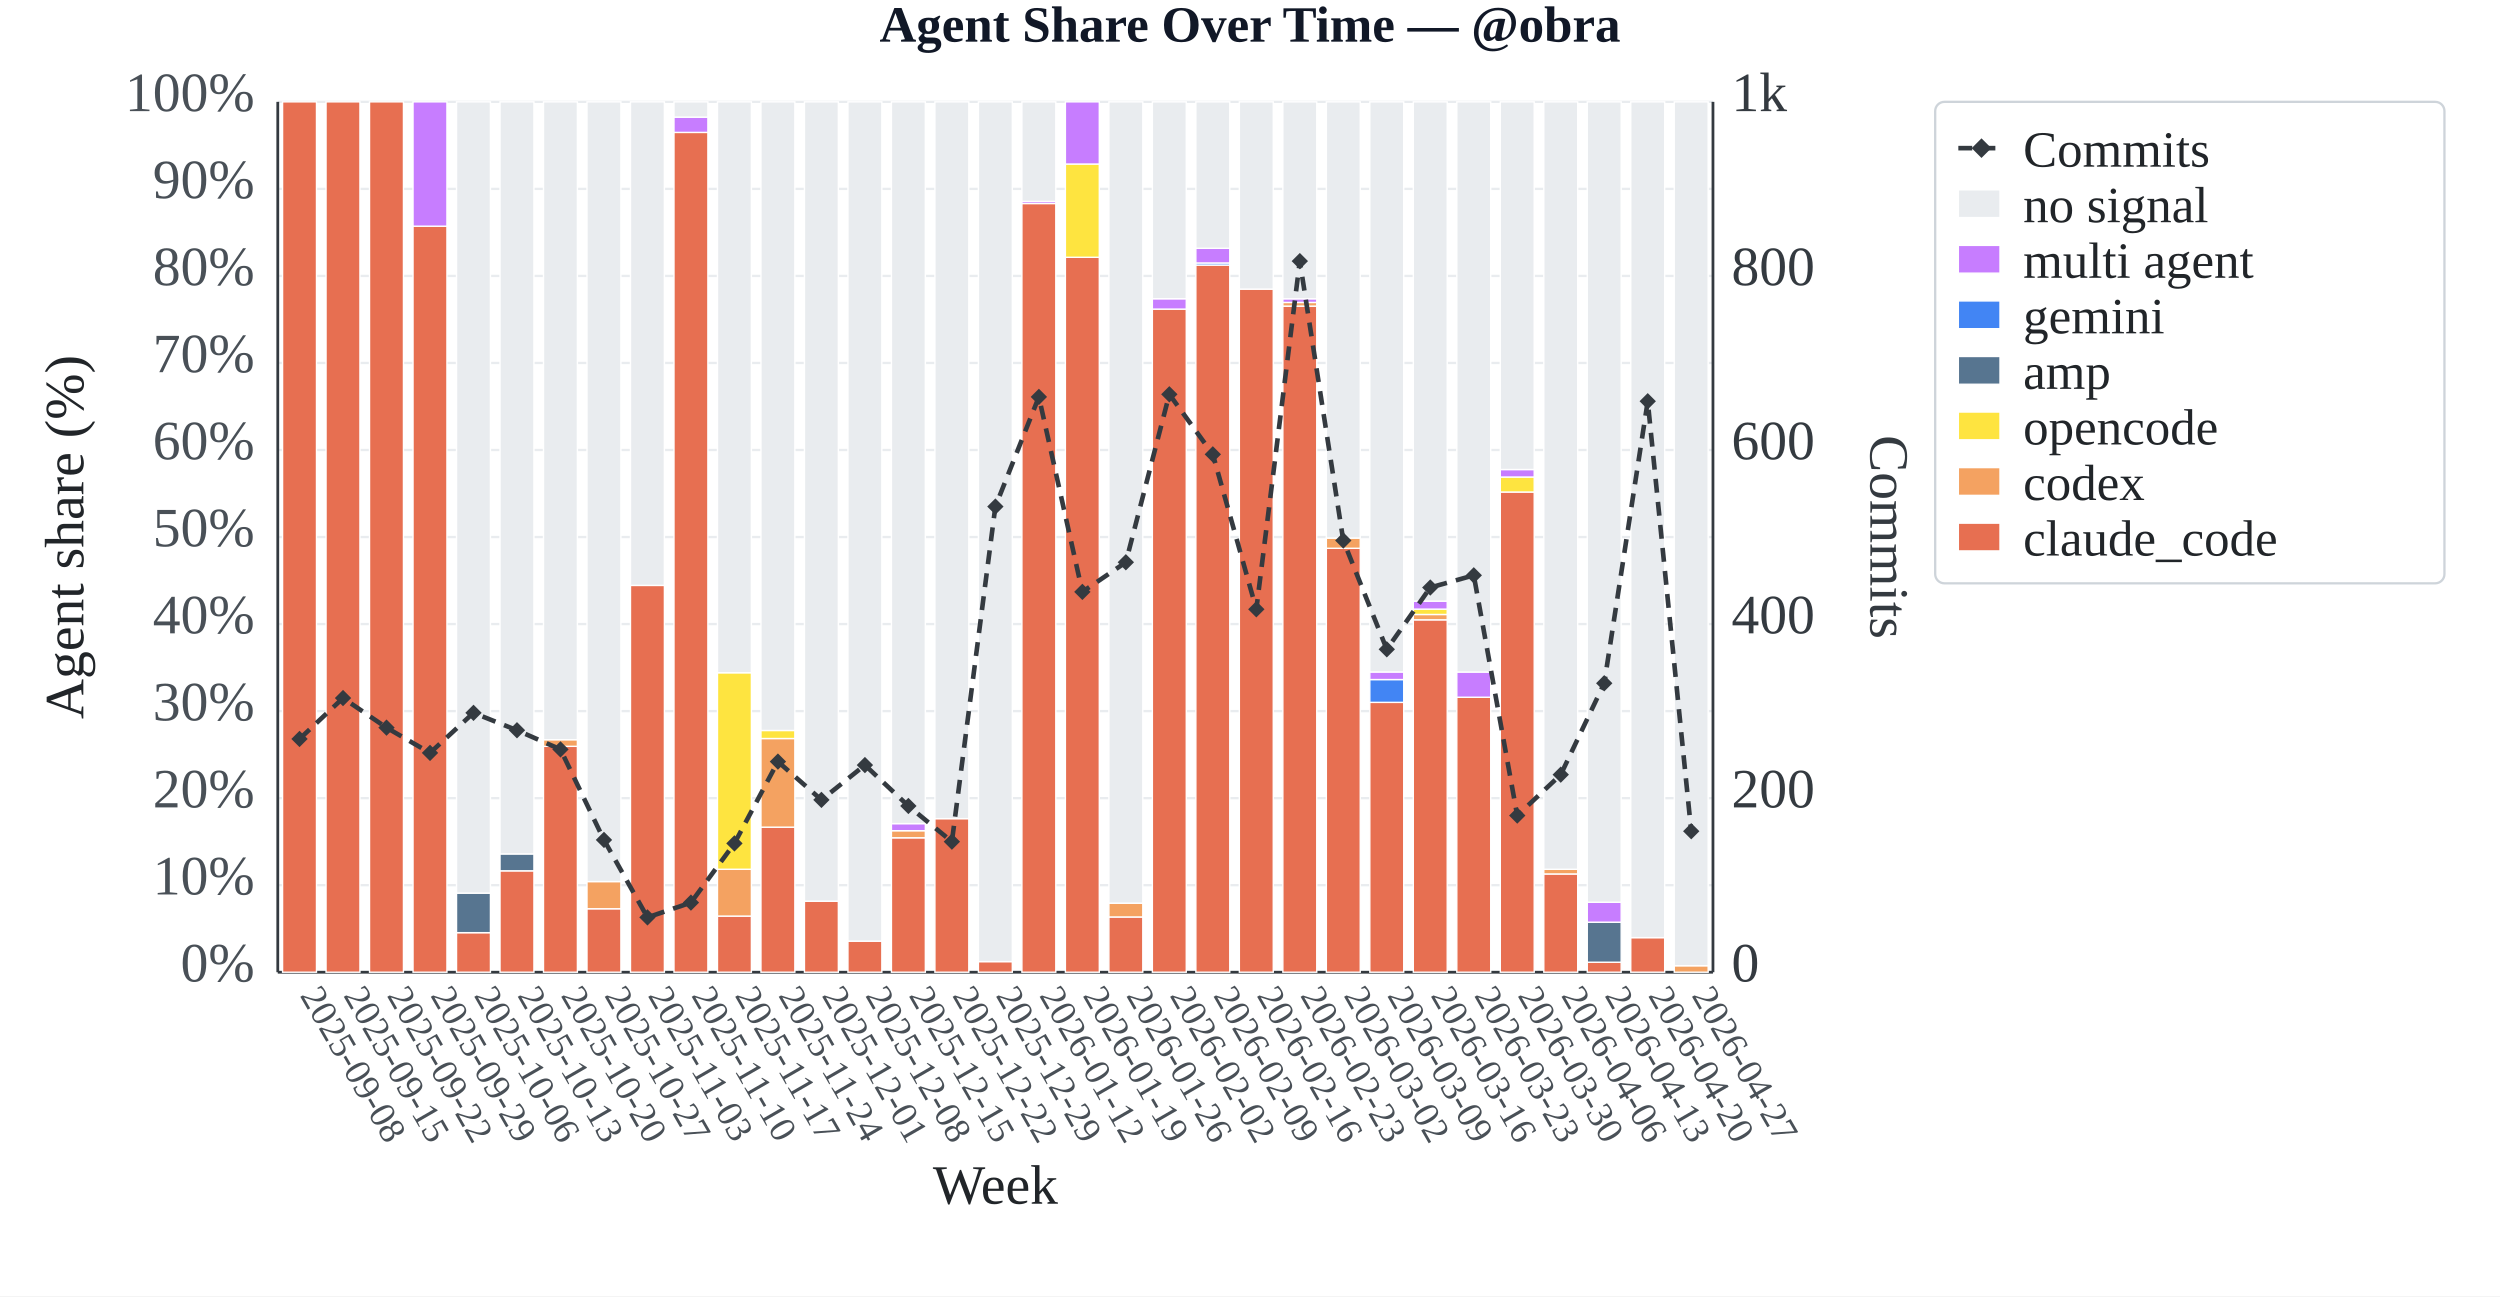
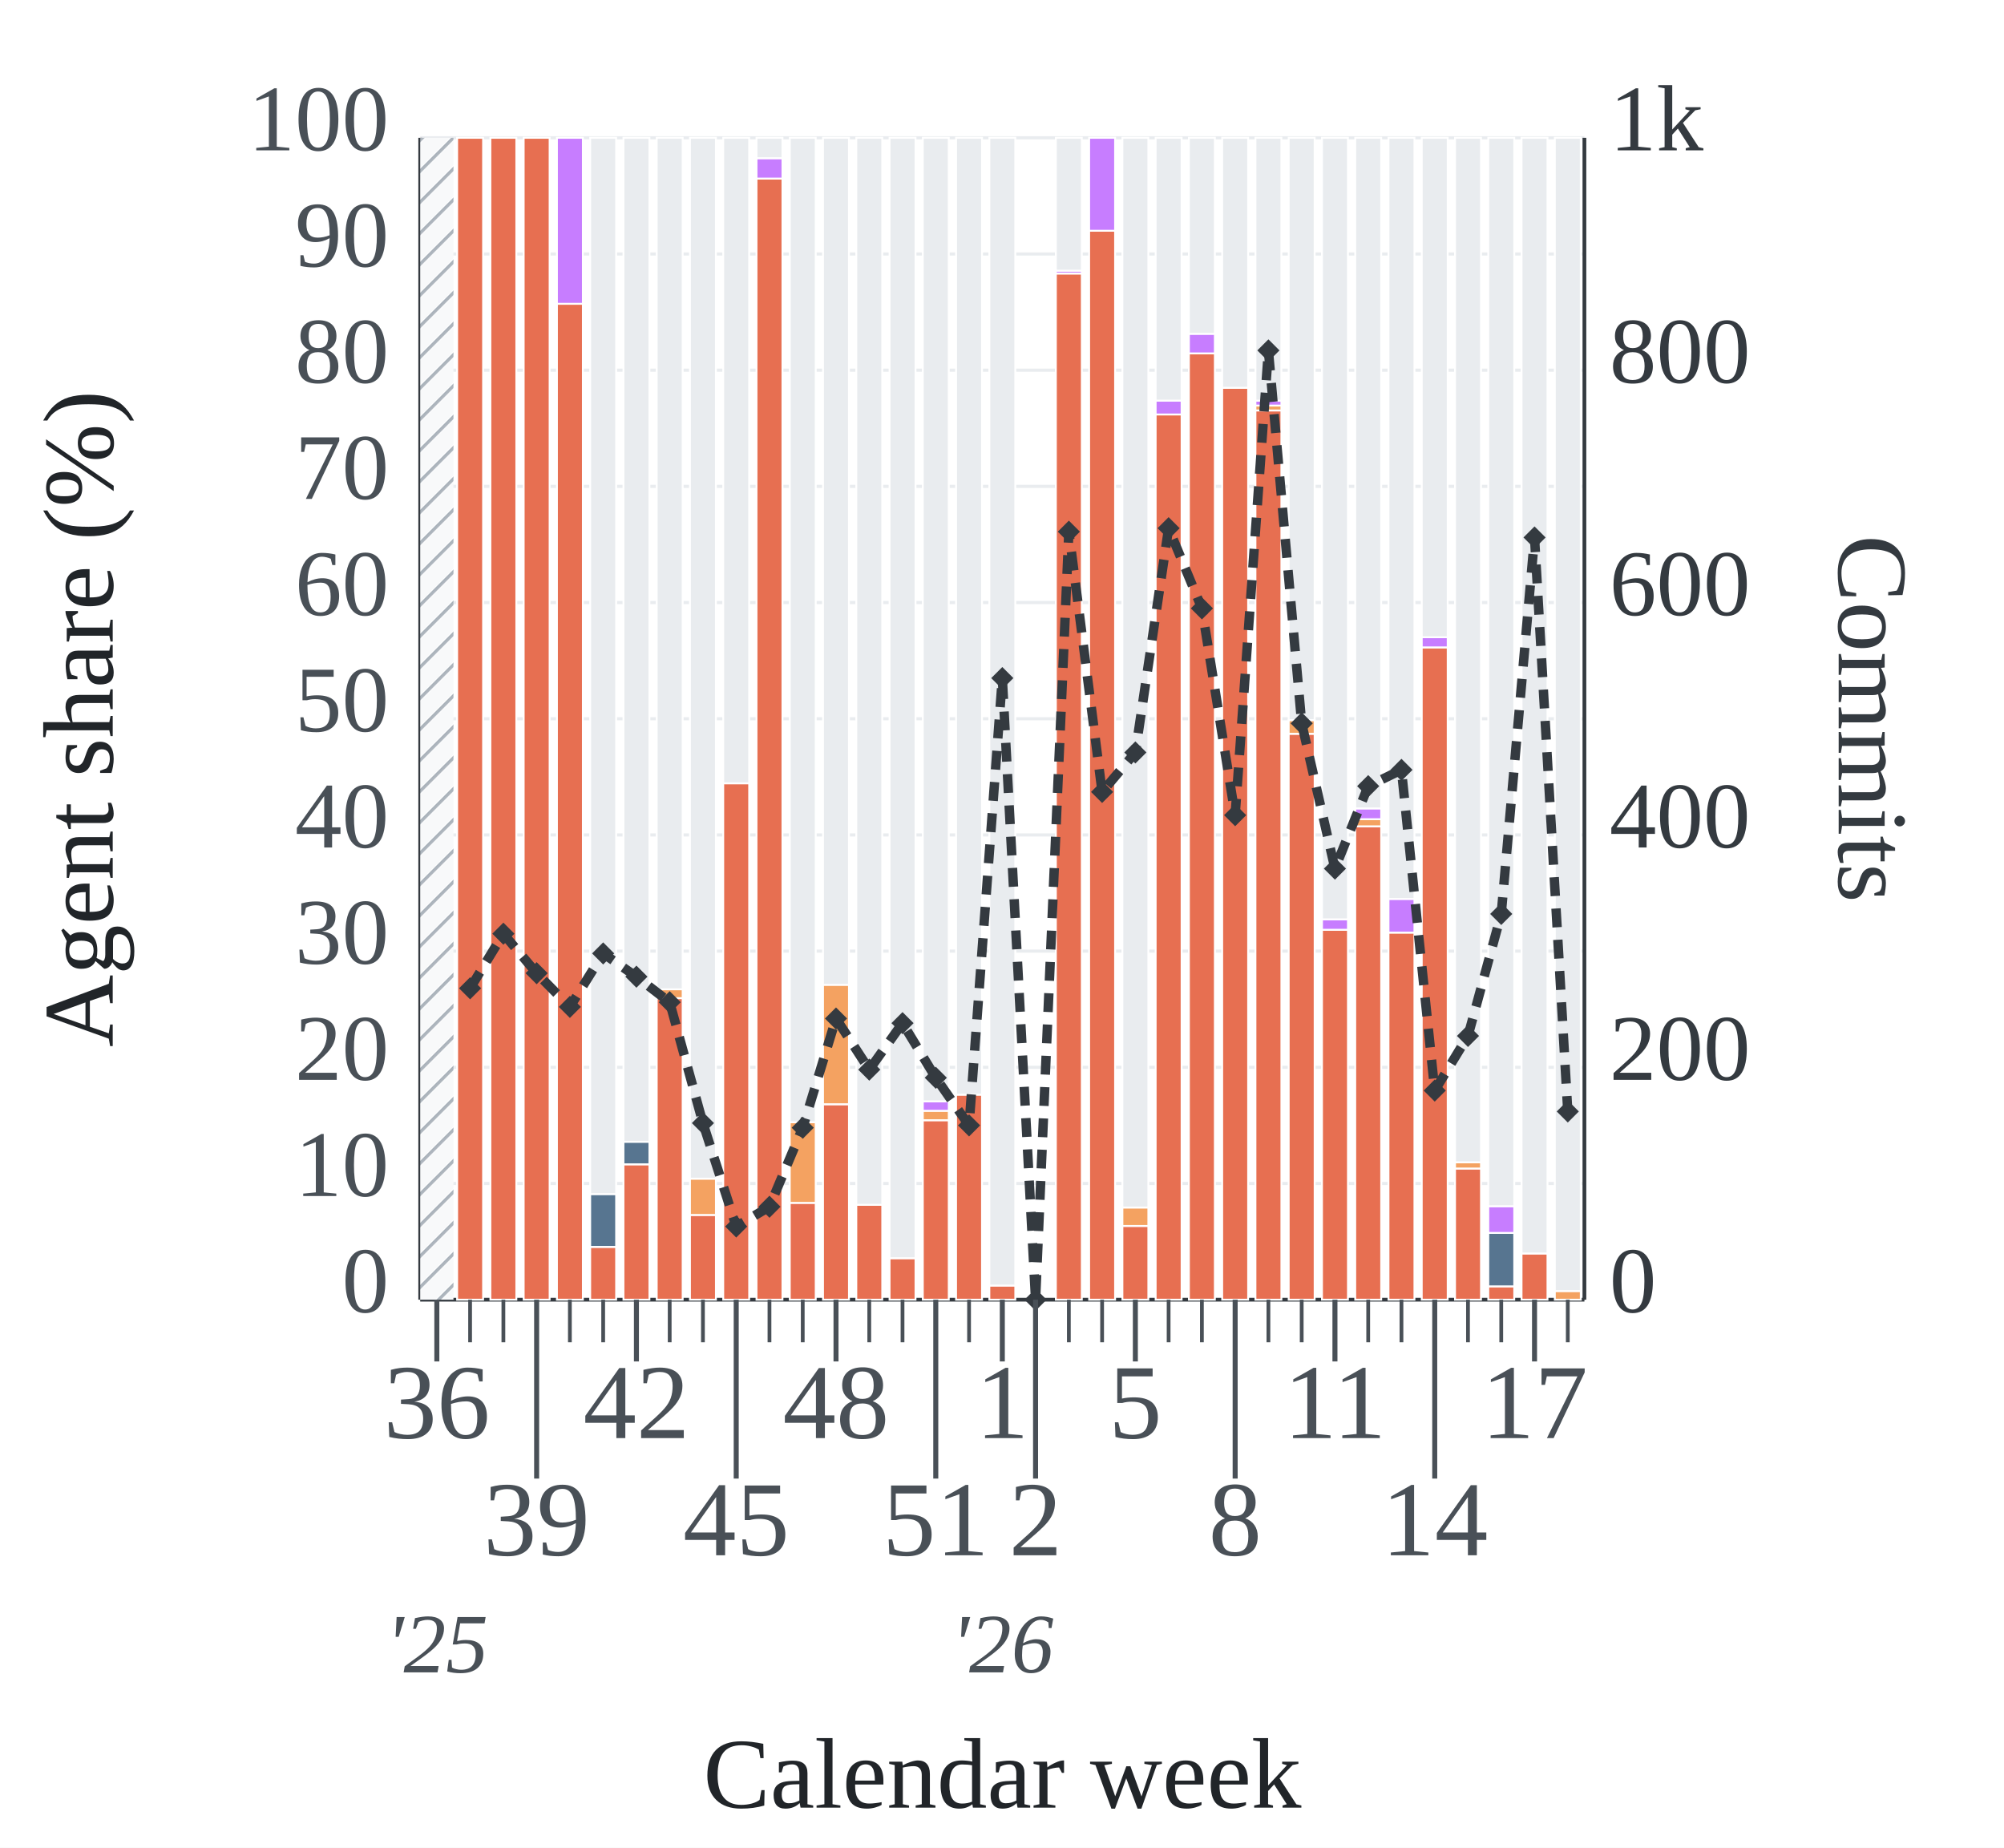
- <svg xmlns="http://www.w3.org/2000/svg" width="1080" height="560" viewBox="0 0 1080 560">
+ <svg xmlns="http://www.w3.org/2000/svg" width="640" height="590" viewBox="0 0 640 590">
  <rect width="100%" height="100%" fill="white" />
-   <line x1="120.00" y1="420.00" x2="740.00" y2="420.00" stroke="#e9ecef" stroke-width="1" />
-   <text x="110.00" y="424.00" text-anchor="end" font-size="24" fill="#495057">0%</text>
-   <line x1="120.00" y1="382.40" x2="740.00" y2="382.40" stroke="#e9ecef" stroke-width="1" />
-   <text x="110.00" y="386.40" text-anchor="end" font-size="24" fill="#495057">10%</text>
-   <line x1="120.00" y1="344.80" x2="740.00" y2="344.80" stroke="#e9ecef" stroke-width="1" />
-   <text x="110.00" y="348.80" text-anchor="end" font-size="24" fill="#495057">20%</text>
-   <line x1="120.00" y1="307.20" x2="740.00" y2="307.20" stroke="#e9ecef" stroke-width="1" />
-   <text x="110.00" y="311.20" text-anchor="end" font-size="24" fill="#495057">30%</text>
-   <line x1="120.00" y1="269.60" x2="740.00" y2="269.60" stroke="#e9ecef" stroke-width="1" />
-   <text x="110.00" y="273.60" text-anchor="end" font-size="24" fill="#495057">40%</text>
-   <line x1="120.00" y1="232.00" x2="740.00" y2="232.00" stroke="#e9ecef" stroke-width="1" />
-   <text x="110.00" y="236.00" text-anchor="end" font-size="24" fill="#495057">50%</text>
-   <line x1="120.00" y1="194.40" x2="740.00" y2="194.40" stroke="#e9ecef" stroke-width="1" />
-   <text x="110.00" y="198.40" text-anchor="end" font-size="24" fill="#495057">60%</text>
-   <line x1="120.00" y1="156.80" x2="740.00" y2="156.80" stroke="#e9ecef" stroke-width="1" />
-   <text x="110.00" y="160.80" text-anchor="end" font-size="24" fill="#495057">70%</text>
-   <line x1="120.00" y1="119.20" x2="740.00" y2="119.20" stroke="#e9ecef" stroke-width="1" />
-   <text x="110.00" y="123.20" text-anchor="end" font-size="24" fill="#495057">80%</text>
-   <line x1="120.00" y1="81.60" x2="740.00" y2="81.60" stroke="#e9ecef" stroke-width="1" />
-   <text x="110.00" y="85.60" text-anchor="end" font-size="24" fill="#495057">90%</text>
-   <line x1="120.00" y1="44.00" x2="740.00" y2="44.00" stroke="#e9ecef" stroke-width="1" />
-   <text x="110.00" y="48.00" text-anchor="end" font-size="24" fill="#495057">100%</text>
-   <line x1="120.00" y1="420.00" x2="740.00" y2="420.00" stroke="#343a40" stroke-width="1.2" />
-   <line x1="120.00" y1="44.00" x2="120.00" y2="420.00" stroke="#343a40" stroke-width="1.2" />
-   <text x="748.00" y="424.00" text-anchor="start" font-size="24" fill="#343a40">0</text>
-   <text x="748.00" y="348.80" text-anchor="start" font-size="24" fill="#343a40">200</text>
-   <text x="748.00" y="273.60" text-anchor="start" font-size="24" fill="#343a40">400</text>
-   <text x="748.00" y="198.40" text-anchor="start" font-size="24" fill="#343a40">600</text>
-   <text x="748.00" y="123.20" text-anchor="start" font-size="24" fill="#343a40">800</text>
-   <text x="748.00" y="48.00" text-anchor="start" font-size="24" fill="#343a40">1k</text>
-   <line x1="740.00" y1="44.00" x2="740.00" y2="420.00" stroke="#343a40" stroke-width="1.2" />
-   <text x="540.00" y="18" text-anchor="middle" font-size="22" font-weight="700" fill="#111827">Agent Share Over Time — @obra</text>
-   <text x="36.00" y="232.00" transform="rotate(-90 36.00 232.00)" text-anchor="middle" font-size="24" fill="#212529">Agent share (%)</text>
-   <text x="430.00" y="520.00" text-anchor="middle" font-size="24" fill="#212529">Week</text>
-   <text x="808.00" y="232.00" transform="rotate(90 808.00 232.00)" text-anchor="middle" font-size="24" fill="#343a40">Commits</text>
-   <rect x="122.07" y="44.00" width="14.65" height="376.00" fill="#e76f51" stroke="white" stroke-width="0.6" />
-   <rect x="140.85" y="44.00" width="14.65" height="376.00" fill="#e76f51" stroke="white" stroke-width="0.6" />
-   <rect x="159.64" y="44.00" width="14.65" height="376.00" fill="#e76f51" stroke="white" stroke-width="0.6" />
-   <rect x="178.43" y="97.71" width="14.65" height="322.29" fill="#e76f51" stroke="white" stroke-width="0.6" />
-   <rect x="178.43" y="44.00" width="14.65" height="53.71" fill="#c77dff" stroke="white" stroke-width="0.6" />
-   <rect x="197.22" y="402.91" width="14.65" height="17.09" fill="#e76f51" stroke="white" stroke-width="0.6" />
-   <rect x="197.22" y="385.82" width="14.65" height="17.09" fill="#577590" stroke="white" stroke-width="0.6" />
-   <rect x="197.22" y="44.00" width="14.65" height="341.82" fill="#e9ecef" stroke="white" stroke-width="0.6" />
-   <rect x="216.01" y="376.19" width="14.65" height="43.81" fill="#e76f51" stroke="white" stroke-width="0.6" />
-   <rect x="216.01" y="368.89" width="14.65" height="7.30" fill="#577590" stroke="white" stroke-width="0.6" />
-   <rect x="216.01" y="44.00" width="14.65" height="324.89" fill="#e9ecef" stroke="white" stroke-width="0.6" />
-   <rect x="234.79" y="322.41" width="14.65" height="97.59" fill="#e76f51" stroke="white" stroke-width="0.6" />
-   <rect x="234.79" y="319.54" width="14.65" height="2.87" fill="#f4a261" stroke="white" stroke-width="0.6" />
-   <rect x="234.79" y="44.00" width="14.65" height="275.54" fill="#e9ecef" stroke="white" stroke-width="0.6" />
-   <rect x="253.58" y="392.58" width="14.65" height="27.42" fill="#e76f51" stroke="white" stroke-width="0.6" />
-   <rect x="253.58" y="380.83" width="14.65" height="11.75" fill="#f4a261" stroke="white" stroke-width="0.6" />
-   <rect x="253.58" y="44.00" width="14.65" height="336.83" fill="#e9ecef" stroke="white" stroke-width="0.6" />
-   <rect x="272.37" y="252.89" width="14.65" height="167.11" fill="#e76f51" stroke="white" stroke-width="0.6" />
-   <rect x="272.37" y="44.00" width="14.65" height="208.89" fill="#e9ecef" stroke="white" stroke-width="0.6" />
-   <rect x="291.16" y="57.19" width="14.65" height="362.81" fill="#e76f51" stroke="white" stroke-width="0.6" />
-   <rect x="291.16" y="50.60" width="14.65" height="6.60" fill="#c77dff" stroke="white" stroke-width="0.6" />
-   <rect x="291.16" y="44.00" width="14.65" height="6.60" fill="#e9ecef" stroke="white" stroke-width="0.6" />
-   <rect x="309.95" y="395.74" width="14.65" height="24.26" fill="#e76f51" stroke="white" stroke-width="0.6" />
-   <rect x="309.95" y="375.53" width="14.65" height="20.22" fill="#f4a261" stroke="white" stroke-width="0.6" />
-   <rect x="309.95" y="290.62" width="14.65" height="84.90" fill="#fee440" stroke="white" stroke-width="0.6" />
-   <rect x="309.95" y="44.00" width="14.65" height="246.62" fill="#e9ecef" stroke="white" stroke-width="0.6" />
-   <rect x="328.73" y="357.33" width="14.65" height="62.67" fill="#e76f51" stroke="white" stroke-width="0.6" />
-   <rect x="328.73" y="319.04" width="14.65" height="38.30" fill="#f4a261" stroke="white" stroke-width="0.6" />
-   <rect x="328.73" y="315.56" width="14.65" height="3.48" fill="#fee440" stroke="white" stroke-width="0.6" />
-   <rect x="328.73" y="44.00" width="14.65" height="271.56" fill="#e9ecef" stroke="white" stroke-width="0.6" />
-   <rect x="347.52" y="389.31" width="14.65" height="30.69" fill="#e76f51" stroke="white" stroke-width="0.6" />
-   <rect x="347.52" y="44.00" width="14.65" height="345.31" fill="#e9ecef" stroke="white" stroke-width="0.6" />
-   <rect x="366.31" y="406.57" width="14.65" height="13.43" fill="#e76f51" stroke="white" stroke-width="0.6" />
-   <rect x="366.31" y="44.00" width="14.65" height="362.57" fill="#e9ecef" stroke="white" stroke-width="0.6" />
-   <rect x="385.10" y="361.92" width="14.65" height="58.08" fill="#e76f51" stroke="white" stroke-width="0.6" />
-   <rect x="385.10" y="358.86" width="14.65" height="3.06" fill="#f4a261" stroke="white" stroke-width="0.6" />
-   <rect x="385.10" y="355.80" width="14.65" height="3.06" fill="#c77dff" stroke="white" stroke-width="0.6" />
-   <rect x="385.10" y="44.00" width="14.65" height="311.80" fill="#e9ecef" stroke="white" stroke-width="0.6" />
-   <rect x="403.88" y="353.65" width="14.65" height="66.35" fill="#e76f51" stroke="white" stroke-width="0.6" />
-   <rect x="403.88" y="44.00" width="14.65" height="309.65" fill="#e9ecef" stroke="white" stroke-width="0.6" />
-   <rect x="422.67" y="415.41" width="14.65" height="4.59" fill="#e76f51" stroke="white" stroke-width="0.6" />
-   <rect x="422.67" y="44.00" width="14.65" height="371.41" fill="#e9ecef" stroke="white" stroke-width="0.6" />
-   <rect x="441.46" y="87.91" width="14.65" height="332.09" fill="#e76f51" stroke="white" stroke-width="0.6" />
-   <rect x="441.46" y="87.00" width="14.65" height="0.91" fill="#c77dff" stroke="white" stroke-width="0.6" />
-   <rect x="441.46" y="44.00" width="14.65" height="43.00" fill="#e9ecef" stroke="white" stroke-width="0.6" />
-   <rect x="460.25" y="111.14" width="14.65" height="308.86" fill="#e76f51" stroke="white" stroke-width="0.6" />
-   <rect x="460.25" y="70.86" width="14.65" height="40.29" fill="#fee440" stroke="white" stroke-width="0.6" />
-   <rect x="460.25" y="44.00" width="14.65" height="26.86" fill="#c77dff" stroke="white" stroke-width="0.6" />
-   <rect x="479.04" y="396.13" width="14.65" height="23.87" fill="#e76f51" stroke="white" stroke-width="0.6" />
-   <rect x="479.04" y="390.16" width="14.65" height="5.97" fill="#f4a261" stroke="white" stroke-width="0.6" />
-   <rect x="479.04" y="44.00" width="14.65" height="346.16" fill="#e9ecef" stroke="white" stroke-width="0.6" />
-   <rect x="497.82" y="133.52" width="14.65" height="286.48" fill="#e76f51" stroke="white" stroke-width="0.6" />
-   <rect x="497.82" y="129.05" width="14.65" height="4.48" fill="#c77dff" stroke="white" stroke-width="0.6" />
-   <rect x="497.82" y="44.00" width="14.65" height="85.05" fill="#e9ecef" stroke="white" stroke-width="0.6" />
-   <rect x="516.61" y="114.50" width="14.65" height="305.50" fill="#e76f51" stroke="white" stroke-width="0.6" />
-   <rect x="516.61" y="113.60" width="14.65" height="0.90" fill="#4285f4" stroke="white" stroke-width="0.6" />
-   <rect x="516.61" y="107.27" width="14.65" height="6.33" fill="#c77dff" stroke="white" stroke-width="0.6" />
-   <rect x="516.61" y="44.00" width="14.65" height="63.27" fill="#e9ecef" stroke="white" stroke-width="0.6" />
-   <rect x="535.40" y="124.89" width="14.65" height="295.11" fill="#e76f51" stroke="white" stroke-width="0.6" />
-   <rect x="535.40" y="44.00" width="14.65" height="80.89" fill="#e9ecef" stroke="white" stroke-width="0.6" />
-   <rect x="554.19" y="132.24" width="14.65" height="287.76" fill="#e76f51" stroke="white" stroke-width="0.6" />
-   <rect x="554.19" y="130.65" width="14.65" height="1.59" fill="#f4a261" stroke="white" stroke-width="0.6" />
-   <rect x="554.19" y="129.06" width="14.65" height="1.59" fill="#c77dff" stroke="white" stroke-width="0.6" />
-   <rect x="554.19" y="44.00" width="14.65" height="85.06" fill="#e9ecef" stroke="white" stroke-width="0.6" />
-   <rect x="572.98" y="236.87" width="14.65" height="183.13" fill="#e76f51" stroke="white" stroke-width="0.6" />
-   <rect x="572.98" y="232.44" width="14.65" height="4.42" fill="#f4a261" stroke="white" stroke-width="0.6" />
-   <rect x="572.98" y="44.00" width="14.65" height="188.44" fill="#e9ecef" stroke="white" stroke-width="0.6" />
-   <rect x="591.76" y="303.42" width="14.65" height="116.58" fill="#e76f51" stroke="white" stroke-width="0.6" />
-   <rect x="591.76" y="293.57" width="14.65" height="9.85" fill="#4285f4" stroke="white" stroke-width="0.6" />
-   <rect x="591.76" y="290.29" width="14.65" height="3.28" fill="#c77dff" stroke="white" stroke-width="0.6" />
-   <rect x="591.76" y="44.00" width="14.65" height="246.29" fill="#e9ecef" stroke="white" stroke-width="0.6" />
-   <rect x="610.55" y="267.75" width="14.65" height="152.25" fill="#e76f51" stroke="white" stroke-width="0.6" />
-   <rect x="610.55" y="265.45" width="14.65" height="2.31" fill="#f4a261" stroke="white" stroke-width="0.6" />
-   <rect x="610.55" y="263.14" width="14.65" height="2.31" fill="#fee440" stroke="white" stroke-width="0.6" />
-   <rect x="610.55" y="259.68" width="14.65" height="3.46" fill="#c77dff" stroke="white" stroke-width="0.6" />
-   <rect x="610.55" y="44.00" width="14.65" height="215.68" fill="#e9ecef" stroke="white" stroke-width="0.6" />
-   <rect x="629.34" y="301.21" width="14.65" height="118.79" fill="#e76f51" stroke="white" stroke-width="0.6" />
-   <rect x="629.34" y="290.31" width="14.65" height="10.90" fill="#c77dff" stroke="white" stroke-width="0.6" />
-   <rect x="629.34" y="44.00" width="14.65" height="246.31" fill="#e9ecef" stroke="white" stroke-width="0.6" />
-   <rect x="648.13" y="212.55" width="14.65" height="207.45" fill="#e76f51" stroke="white" stroke-width="0.6" />
-   <rect x="648.13" y="206.07" width="14.65" height="6.48" fill="#fee440" stroke="white" stroke-width="0.6" />
-   <rect x="648.13" y="202.83" width="14.65" height="3.24" fill="#c77dff" stroke="white" stroke-width="0.6" />
-   <rect x="648.13" y="44.00" width="14.65" height="158.83" fill="#e9ecef" stroke="white" stroke-width="0.6" />
-   <rect x="666.92" y="377.55" width="14.65" height="42.45" fill="#e76f51" stroke="white" stroke-width="0.6" />
-   <rect x="666.92" y="375.53" width="14.65" height="2.02" fill="#f4a261" stroke="white" stroke-width="0.6" />
-   <rect x="666.92" y="44.00" width="14.65" height="331.53" fill="#e9ecef" stroke="white" stroke-width="0.6" />
-   <rect x="685.70" y="415.68" width="14.65" height="4.32" fill="#e76f51" stroke="white" stroke-width="0.6" />
-   <rect x="685.70" y="398.39" width="14.65" height="17.29" fill="#577590" stroke="white" stroke-width="0.6" />
-   <rect x="685.70" y="389.75" width="14.65" height="8.64" fill="#c77dff" stroke="white" stroke-width="0.6" />
-   <rect x="685.70" y="44.00" width="14.65" height="345.75" fill="#e9ecef" stroke="white" stroke-width="0.6" />
-   <rect x="704.49" y="405.05" width="14.65" height="14.95" fill="#e76f51" stroke="white" stroke-width="0.6" />
-   <rect x="704.49" y="44.00" width="14.65" height="361.05" fill="#e9ecef" stroke="white" stroke-width="0.6" />
-   <rect x="723.28" y="417.19" width="14.65" height="2.81" fill="#f4a261" stroke="white" stroke-width="0.6" />
-   <rect x="723.28" y="44.00" width="14.65" height="373.19" fill="#e9ecef" stroke="white" stroke-width="0.6" />
-   <polyline fill="none" stroke="#343a40" stroke-width="2" stroke-dasharray="6 4" points="129.39,319.23 148.18,301.56 166.97,314.34 185.76,325.25 204.55,307.95 223.33,315.47 242.12,323.74 260.91,362.85 279.70,396.31 298.48,389.92 317.27,364.35 336.06,329.01 354.85,345.55 373.64,330.51 392.42,348.18 411.21,363.60 430.00,218.84 448.79,171.46 467.58,255.69 486.36,242.90 505.15,170.34 523.94,196.28 542.73,263.21 561.52,112.81 580.30,233.50 599.09,280.50 617.88,253.81 636.67,248.54 655.45,352.32 674.24,334.65 693.03,295.17 711.82,173.34 730.61,359.09" />
-   <rect x="126.89" y="316.73" width="5" height="5" fill="#343a40" transform="rotate(45 129.39 319.23)" />
-   <rect x="145.68" y="299.06" width="5" height="5" fill="#343a40" transform="rotate(45 148.18 301.56)" />
-   <rect x="164.47" y="311.84" width="5" height="5" fill="#343a40" transform="rotate(45 166.97 314.34)" />
-   <rect x="183.26" y="322.75" width="5" height="5" fill="#343a40" transform="rotate(45 185.76 325.25)" />
-   <rect x="202.05" y="305.45" width="5" height="5" fill="#343a40" transform="rotate(45 204.55 307.95)" />
-   <rect x="220.83" y="312.97" width="5" height="5" fill="#343a40" transform="rotate(45 223.33 315.47)" />
-   <rect x="239.62" y="321.24" width="5" height="5" fill="#343a40" transform="rotate(45 242.12 323.74)" />
-   <rect x="258.41" y="360.35" width="5" height="5" fill="#343a40" transform="rotate(45 260.91 362.85)" />
-   <rect x="277.20" y="393.81" width="5" height="5" fill="#343a40" transform="rotate(45 279.70 396.31)" />
-   <rect x="295.98" y="387.42" width="5" height="5" fill="#343a40" transform="rotate(45 298.48 389.92)" />
-   <rect x="314.77" y="361.85" width="5" height="5" fill="#343a40" transform="rotate(45 317.27 364.35)" />
-   <rect x="333.56" y="326.51" width="5" height="5" fill="#343a40" transform="rotate(45 336.06 329.01)" />
-   <rect x="352.35" y="343.05" width="5" height="5" fill="#343a40" transform="rotate(45 354.85 345.55)" />
-   <rect x="371.14" y="328.01" width="5" height="5" fill="#343a40" transform="rotate(45 373.64 330.51)" />
-   <rect x="389.92" y="345.68" width="5" height="5" fill="#343a40" transform="rotate(45 392.42 348.18)" />
-   <rect x="408.71" y="361.10" width="5" height="5" fill="#343a40" transform="rotate(45 411.21 363.60)" />
-   <rect x="427.50" y="216.34" width="5" height="5" fill="#343a40" transform="rotate(45 430.00 218.84)" />
-   <rect x="446.29" y="168.96" width="5" height="5" fill="#343a40" transform="rotate(45 448.79 171.46)" />
-   <rect x="465.08" y="253.19" width="5" height="5" fill="#343a40" transform="rotate(45 467.58 255.69)" />
-   <rect x="483.86" y="240.40" width="5" height="5" fill="#343a40" transform="rotate(45 486.36 242.90)" />
-   <rect x="502.65" y="167.84" width="5" height="5" fill="#343a40" transform="rotate(45 505.15 170.34)" />
-   <rect x="521.44" y="193.78" width="5" height="5" fill="#343a40" transform="rotate(45 523.94 196.28)" />
-   <rect x="540.23" y="260.71" width="5" height="5" fill="#343a40" transform="rotate(45 542.73 263.21)" />
-   <rect x="559.02" y="110.31" width="5" height="5" fill="#343a40" transform="rotate(45 561.52 112.81)" />
-   <rect x="577.80" y="231.00" width="5" height="5" fill="#343a40" transform="rotate(45 580.30 233.50)" />
-   <rect x="596.59" y="278.00" width="5" height="5" fill="#343a40" transform="rotate(45 599.09 280.50)" />
-   <rect x="615.38" y="251.31" width="5" height="5" fill="#343a40" transform="rotate(45 617.88 253.81)" />
-   <rect x="634.17" y="246.04" width="5" height="5" fill="#343a40" transform="rotate(45 636.67 248.54)" />
-   <rect x="652.95" y="349.82" width="5" height="5" fill="#343a40" transform="rotate(45 655.45 352.32)" />
-   <rect x="671.74" y="332.15" width="5" height="5" fill="#343a40" transform="rotate(45 674.24 334.65)" />
-   <rect x="690.53" y="292.67" width="5" height="5" fill="#343a40" transform="rotate(45 693.03 295.17)" />
-   <rect x="709.32" y="170.84" width="5" height="5" fill="#343a40" transform="rotate(45 711.82 173.34)" />
-   <rect x="728.11" y="356.59" width="5" height="5" fill="#343a40" transform="rotate(45 730.61 359.09)" />
-   <text x="129.39" y="430.00" transform="rotate(60 129.39 430.00)" font-size="16" text-anchor="start" fill="#495057">2025-09-08</text>
-   <text x="148.18" y="430.00" transform="rotate(60 148.18 430.00)" font-size="16" text-anchor="start" fill="#495057">2025-09-15</text>
-   <text x="166.97" y="430.00" transform="rotate(60 166.97 430.00)" font-size="16" text-anchor="start" fill="#495057">2025-09-22</text>
-   <text x="185.76" y="430.00" transform="rotate(60 185.76 430.00)" font-size="16" text-anchor="start" fill="#495057">2025-09-29</text>
-   <text x="204.55" y="430.00" transform="rotate(60 204.55 430.00)" font-size="16" text-anchor="start" fill="#495057">2025-10-06</text>
-   <text x="223.33" y="430.00" transform="rotate(60 223.33 430.00)" font-size="16" text-anchor="start" fill="#495057">2025-10-13</text>
-   <text x="242.12" y="430.00" transform="rotate(60 242.12 430.00)" font-size="16" text-anchor="start" fill="#495057">2025-10-20</text>
-   <text x="260.91" y="430.00" transform="rotate(60 260.91 430.00)" font-size="16" text-anchor="start" fill="#495057">2025-10-27</text>
-   <text x="279.70" y="430.00" transform="rotate(60 279.70 430.00)" font-size="16" text-anchor="start" fill="#495057">2025-11-03</text>
-   <text x="298.48" y="430.00" transform="rotate(60 298.48 430.00)" font-size="16" text-anchor="start" fill="#495057">2025-11-10</text>
-   <text x="317.27" y="430.00" transform="rotate(60 317.27 430.00)" font-size="16" text-anchor="start" fill="#495057">2025-11-17</text>
-   <text x="336.06" y="430.00" transform="rotate(60 336.06 430.00)" font-size="16" text-anchor="start" fill="#495057">2025-11-24</text>
-   <text x="354.85" y="430.00" transform="rotate(60 354.85 430.00)" font-size="16" text-anchor="start" fill="#495057">2025-12-01</text>
-   <text x="373.64" y="430.00" transform="rotate(60 373.64 430.00)" font-size="16" text-anchor="start" fill="#495057">2025-12-08</text>
-   <text x="392.42" y="430.00" transform="rotate(60 392.42 430.00)" font-size="16" text-anchor="start" fill="#495057">2025-12-15</text>
-   <text x="411.21" y="430.00" transform="rotate(60 411.21 430.00)" font-size="16" text-anchor="start" fill="#495057">2025-12-22</text>
-   <text x="430.00" y="430.00" transform="rotate(60 430.00 430.00)" font-size="16" text-anchor="start" fill="#495057">2025-12-29</text>
-   <text x="448.79" y="430.00" transform="rotate(60 448.79 430.00)" font-size="16" text-anchor="start" fill="#495057">2026-01-12</text>
-   <text x="467.58" y="430.00" transform="rotate(60 467.58 430.00)" font-size="16" text-anchor="start" fill="#495057">2026-01-19</text>
-   <text x="486.36" y="430.00" transform="rotate(60 486.36 430.00)" font-size="16" text-anchor="start" fill="#495057">2026-01-26</text>
-   <text x="505.15" y="430.00" transform="rotate(60 505.15 430.00)" font-size="16" text-anchor="start" fill="#495057">2026-02-02</text>
-   <text x="523.94" y="430.00" transform="rotate(60 523.94 430.00)" font-size="16" text-anchor="start" fill="#495057">2026-02-09</text>
-   <text x="542.73" y="430.00" transform="rotate(60 542.73 430.00)" font-size="16" text-anchor="start" fill="#495057">2026-02-16</text>
-   <text x="561.52" y="430.00" transform="rotate(60 561.52 430.00)" font-size="16" text-anchor="start" fill="#495057">2026-02-23</text>
-   <text x="580.30" y="430.00" transform="rotate(60 580.30 430.00)" font-size="16" text-anchor="start" fill="#495057">2026-03-02</text>
-   <text x="599.09" y="430.00" transform="rotate(60 599.09 430.00)" font-size="16" text-anchor="start" fill="#495057">2026-03-09</text>
-   <text x="617.88" y="430.00" transform="rotate(60 617.88 430.00)" font-size="16" text-anchor="start" fill="#495057">2026-03-16</text>
-   <text x="636.67" y="430.00" transform="rotate(60 636.67 430.00)" font-size="16" text-anchor="start" fill="#495057">2026-03-23</text>
-   <text x="655.45" y="430.00" transform="rotate(60 655.45 430.00)" font-size="16" text-anchor="start" fill="#495057">2026-03-30</text>
-   <text x="674.24" y="430.00" transform="rotate(60 674.24 430.00)" font-size="16" text-anchor="start" fill="#495057">2026-04-06</text>
-   <text x="693.03" y="430.00" transform="rotate(60 693.03 430.00)" font-size="16" text-anchor="start" fill="#495057">2026-04-13</text>
-   <text x="711.82" y="430.00" transform="rotate(60 711.82 430.00)" font-size="16" text-anchor="start" fill="#495057">2026-04-20</text>
-   <text x="730.61" y="430.00" transform="rotate(60 730.61 430.00)" font-size="16" text-anchor="start" fill="#495057">2026-04-27</text>
-   <rect x="836.00" y="44.00" width="220.00" height="208.00" rx="4" ry="4" fill="white" fill-opacity="0.92" stroke="#ced4da" stroke-width="1" />
-   <line x1="846.00" y1="64.00" x2="866.00" y2="64.00" stroke="#343a40" stroke-width="2" stroke-dasharray="6 4" />
-   <rect x="853.00" y="61.00" width="6" height="6" fill="#343a40" transform="rotate(45 856.00 64.00)" />
-   <text x="874.00" y="72.00" font-size="22" fill="#212529">Commits</text>
-   <rect x="846.00" y="82.00" width="18" height="12" fill="#e9ecef" stroke="#ffffff" stroke-width="0.6" />
-   <text x="874.00" y="96.00" font-size="22" fill="#212529">no signal</text>
-   <rect x="846.00" y="106.00" width="18" height="12" fill="#c77dff" stroke="#ffffff" stroke-width="0.6" />
-   <text x="874.00" y="120.00" font-size="22" fill="#212529">multi agent</text>
-   <rect x="846.00" y="130.00" width="18" height="12" fill="#4285f4" stroke="#ffffff" stroke-width="0.6" />
-   <text x="874.00" y="144.00" font-size="22" fill="#212529">gemini</text>
-   <rect x="846.00" y="154.00" width="18" height="12" fill="#577590" stroke="#ffffff" stroke-width="0.6" />
-   <text x="874.00" y="168.00" font-size="22" fill="#212529">amp</text>
-   <rect x="846.00" y="178.00" width="18" height="12" fill="#fee440" stroke="#ffffff" stroke-width="0.6" />
-   <text x="874.00" y="192.00" font-size="22" fill="#212529">opencode</text>
-   <rect x="846.00" y="202.00" width="18" height="12" fill="#f4a261" stroke="#ffffff" stroke-width="0.6" />
-   <text x="874.00" y="216.00" font-size="22" fill="#212529">codex</text>
-   <rect x="846.00" y="226.00" width="18" height="12" fill="#e76f51" stroke="#ffffff" stroke-width="0.6" />
-   <text x="874.00" y="240.00" font-size="22" fill="#212529">claude_code</text>
+   <defs>
+     <pattern id="gapHatch" width="7" height="7" patternUnits="userSpaceOnUse" patternTransform="rotate(45)">
+       <rect width="7" height="7" fill="#f8f9fa" />
+       <line x1="0" y1="0" x2="0" y2="7" stroke="#adb5bd" stroke-width="2" />
+     </pattern>
+   </defs>
+   <line x1="134.20" y1="415.00" x2="506.00" y2="415.00" stroke="#e9ecef" stroke-width="1" />
+   <text x="124.20" y="419.00" text-anchor="end" font-size="30" fill="#495057">0</text>
+   <line x1="134.20" y1="377.90" x2="506.00" y2="377.90" stroke="#e9ecef" stroke-width="1" />
+   <text x="124.20" y="381.90" text-anchor="end" font-size="30" fill="#495057">10</text>
+   <line x1="134.20" y1="340.80" x2="506.00" y2="340.80" stroke="#e9ecef" stroke-width="1" />
+   <text x="124.20" y="344.80" text-anchor="end" font-size="30" fill="#495057">20</text>
+   <line x1="134.20" y1="303.70" x2="506.00" y2="303.70" stroke="#e9ecef" stroke-width="1" />
+   <text x="124.20" y="307.70" text-anchor="end" font-size="30" fill="#495057">30</text>
+   <line x1="134.20" y1="266.60" x2="506.00" y2="266.60" stroke="#e9ecef" stroke-width="1" />
+   <text x="124.20" y="270.60" text-anchor="end" font-size="30" fill="#495057">40</text>
+   <line x1="134.20" y1="229.50" x2="506.00" y2="229.50" stroke="#e9ecef" stroke-width="1" />
+   <text x="124.20" y="233.50" text-anchor="end" font-size="30" fill="#495057">50</text>
+   <line x1="134.20" y1="192.40" x2="506.00" y2="192.40" stroke="#e9ecef" stroke-width="1" />
+   <text x="124.20" y="196.40" text-anchor="end" font-size="30" fill="#495057">60</text>
+   <line x1="134.20" y1="155.30" x2="506.00" y2="155.30" stroke="#e9ecef" stroke-width="1" />
+   <text x="124.20" y="159.30" text-anchor="end" font-size="30" fill="#495057">70</text>
+   <line x1="134.20" y1="118.20" x2="506.00" y2="118.20" stroke="#e9ecef" stroke-width="1" />
+   <text x="124.20" y="122.20" text-anchor="end" font-size="30" fill="#495057">80</text>
+   <line x1="134.20" y1="81.10" x2="506.00" y2="81.10" stroke="#e9ecef" stroke-width="1" />
+   <text x="124.20" y="85.10" text-anchor="end" font-size="30" fill="#495057">90</text>
+   <line x1="134.20" y1="44.00" x2="506.00" y2="44.00" stroke="#e9ecef" stroke-width="1" />
+   <text x="124.20" y="48.00" text-anchor="end" font-size="30" fill="#495057">100</text>
+   <line x1="134.20" y1="415.00" x2="506.00" y2="415.00" stroke="#343a40" stroke-width="1.2" />
+   <line x1="134.20" y1="44.00" x2="134.20" y2="415.00" stroke="#343a40" stroke-width="1.2" />
+   <text x="514.00" y="419.00" text-anchor="start" font-size="30" fill="#343a40">0</text>
+   <text x="514.00" y="344.80" text-anchor="start" font-size="30" fill="#343a40">200</text>
+   <text x="514.00" y="270.60" text-anchor="start" font-size="30" fill="#343a40">400</text>
+   <text x="514.00" y="196.40" text-anchor="start" font-size="30" fill="#343a40">600</text>
+   <text x="514.00" y="122.20" text-anchor="start" font-size="30" fill="#343a40">800</text>
+   <text x="514.00" y="48.00" text-anchor="start" font-size="30" fill="#343a40">1k</text>
+   <line x1="506.00" y1="44.00" x2="506.00" y2="415.00" stroke="#343a40" stroke-width="1.2" />
+   <text x="36.00" y="229.50" transform="rotate(-90 36.00 229.50)" text-anchor="middle" font-size="32" fill="#212529">Agent share (%)</text>
+   <text x="320.10" y="577.20" text-anchor="middle" font-size="32" fill="#212529">Calendar week</text>
+   <text x="587.20" y="229.50" transform="rotate(90 587.20 229.50)" text-anchor="middle" font-size="32" fill="#343a40">Commits</text>
+   <rect x="134.20" y="44.00" width="10.62" height="371.00" fill="url(#gapHatch)" stroke="none" />
+   <rect x="145.99" y="44.00" width="8.29" height="371.00" fill="#e76f51" stroke="white" stroke-width="0.6" />
+   <rect x="156.61" y="44.00" width="8.29" height="371.00" fill="#e76f51" stroke="white" stroke-width="0.6" />
+   <rect x="167.24" y="44.00" width="8.29" height="371.00" fill="#e76f51" stroke="white" stroke-width="0.6" />
+   <rect x="177.86" y="97.00" width="8.29" height="318.00" fill="#e76f51" stroke="white" stroke-width="0.6" />
+   <rect x="177.86" y="44.00" width="8.29" height="53.00" fill="#c77dff" stroke="white" stroke-width="0.6" />
+   <rect x="188.48" y="398.14" width="8.29" height="16.86" fill="#e76f51" stroke="white" stroke-width="0.6" />
+   <rect x="188.48" y="381.27" width="8.29" height="16.86" fill="#577590" stroke="white" stroke-width="0.6" />
+   <rect x="188.48" y="44.00" width="8.29" height="337.27" fill="#e9ecef" stroke="white" stroke-width="0.6" />
+   <rect x="199.11" y="371.78" width="8.29" height="43.22" fill="#e76f51" stroke="white" stroke-width="0.6" />
+   <rect x="199.11" y="364.57" width="8.29" height="7.20" fill="#577590" stroke="white" stroke-width="0.6" />
+   <rect x="199.11" y="44.00" width="8.29" height="320.57" fill="#e9ecef" stroke="white" stroke-width="0.6" />
+   <rect x="209.73" y="318.71" width="8.29" height="96.29" fill="#e76f51" stroke="white" stroke-width="0.6" />
+   <rect x="209.73" y="315.88" width="8.29" height="2.83" fill="#f4a261" stroke="white" stroke-width="0.6" />
+   <rect x="209.73" y="44.00" width="8.29" height="271.88" fill="#e9ecef" stroke="white" stroke-width="0.6" />
+   <rect x="220.35" y="387.95" width="8.29" height="27.05" fill="#e76f51" stroke="white" stroke-width="0.6" />
+   <rect x="220.35" y="376.35" width="8.29" height="11.59" fill="#f4a261" stroke="white" stroke-width="0.6" />
+   <rect x="220.35" y="44.00" width="8.29" height="332.35" fill="#e9ecef" stroke="white" stroke-width="0.6" />
+   <rect x="230.97" y="250.11" width="8.29" height="164.89" fill="#e76f51" stroke="white" stroke-width="0.6" />
+   <rect x="230.97" y="44.00" width="8.29" height="206.11" fill="#e9ecef" stroke="white" stroke-width="0.6" />
+   <rect x="241.60" y="57.02" width="8.29" height="357.98" fill="#e76f51" stroke="white" stroke-width="0.6" />
+   <rect x="241.60" y="50.51" width="8.29" height="6.51" fill="#c77dff" stroke="white" stroke-width="0.6" />
+   <rect x="241.60" y="44.00" width="8.29" height="6.51" fill="#e9ecef" stroke="white" stroke-width="0.6" />
+   <rect x="252.22" y="384.08" width="8.29" height="30.92" fill="#e76f51" stroke="white" stroke-width="0.6" />
+   <rect x="252.22" y="358.32" width="8.29" height="25.76" fill="#f4a261" stroke="white" stroke-width="0.6" />
+   <rect x="252.22" y="44.00" width="8.29" height="314.32" fill="#e9ecef" stroke="white" stroke-width="0.6" />
+   <rect x="262.84" y="352.59" width="8.29" height="62.41" fill="#e76f51" stroke="white" stroke-width="0.6" />
+   <rect x="262.84" y="314.45" width="8.29" height="38.14" fill="#f4a261" stroke="white" stroke-width="0.6" />
+   <rect x="262.84" y="44.00" width="8.29" height="270.45" fill="#e9ecef" stroke="white" stroke-width="0.6" />
+   <rect x="273.47" y="384.71" width="8.29" height="30.29" fill="#e76f51" stroke="white" stroke-width="0.6" />
+   <rect x="273.47" y="44.00" width="8.29" height="340.71" fill="#e9ecef" stroke="white" stroke-width="0.6" />
+   <rect x="284.09" y="401.75" width="8.29" height="13.25" fill="#e76f51" stroke="white" stroke-width="0.6" />
+   <rect x="284.09" y="44.00" width="8.29" height="357.75" fill="#e9ecef" stroke="white" stroke-width="0.6" />
+   <rect x="294.71" y="357.69" width="8.29" height="57.31" fill="#e76f51" stroke="white" stroke-width="0.6" />
+   <rect x="294.71" y="354.67" width="8.29" height="3.02" fill="#f4a261" stroke="white" stroke-width="0.6" />
+   <rect x="294.71" y="351.66" width="8.29" height="3.02" fill="#c77dff" stroke="white" stroke-width="0.6" />
+   <rect x="294.71" y="44.00" width="8.29" height="307.66" fill="#e9ecef" stroke="white" stroke-width="0.6" />
+   <rect x="305.33" y="349.53" width="8.29" height="65.47" fill="#e76f51" stroke="white" stroke-width="0.6" />
+   <rect x="305.33" y="44.00" width="8.29" height="305.53" fill="#e9ecef" stroke="white" stroke-width="0.6" />
+   <rect x="315.96" y="410.48" width="8.29" height="4.52" fill="#e76f51" stroke="white" stroke-width="0.6" />
+   <rect x="315.96" y="44.00" width="8.29" height="366.48" fill="#e9ecef" stroke="white" stroke-width="0.6" />
+   <rect x="337.20" y="87.33" width="8.29" height="327.67" fill="#e76f51" stroke="white" stroke-width="0.6" />
+   <rect x="337.20" y="86.43" width="8.29" height="0.90" fill="#c77dff" stroke="white" stroke-width="0.6" />
+   <rect x="337.20" y="44.00" width="8.29" height="42.43" fill="#e9ecef" stroke="white" stroke-width="0.6" />
+   <rect x="347.83" y="73.68" width="8.29" height="341.32" fill="#e76f51" stroke="white" stroke-width="0.6" />
+   <rect x="347.83" y="44.00" width="8.29" height="29.68" fill="#c77dff" stroke="white" stroke-width="0.6" />
+   <rect x="358.45" y="391.44" width="8.29" height="23.56" fill="#e76f51" stroke="white" stroke-width="0.6" />
+   <rect x="358.45" y="385.56" width="8.29" height="5.89" fill="#f4a261" stroke="white" stroke-width="0.6" />
+   <rect x="358.45" y="44.00" width="8.29" height="341.56" fill="#e9ecef" stroke="white" stroke-width="0.6" />
+   <rect x="369.07" y="132.33" width="8.29" height="282.67" fill="#e76f51" stroke="white" stroke-width="0.6" />
+   <rect x="369.07" y="127.92" width="8.29" height="4.42" fill="#c77dff" stroke="white" stroke-width="0.6" />
+   <rect x="369.07" y="44.00" width="8.29" height="83.92" fill="#e9ecef" stroke="white" stroke-width="0.6" />
+   <rect x="379.69" y="112.84" width="8.29" height="302.16" fill="#e76f51" stroke="white" stroke-width="0.6" />
+   <rect x="379.69" y="106.58" width="8.29" height="6.26" fill="#c77dff" stroke="white" stroke-width="0.6" />
+   <rect x="379.69" y="44.00" width="8.29" height="62.58" fill="#e9ecef" stroke="white" stroke-width="0.6" />
+   <rect x="390.32" y="123.82" width="8.29" height="291.18" fill="#e76f51" stroke="white" stroke-width="0.6" />
+   <rect x="390.32" y="44.00" width="8.29" height="79.82" fill="#e9ecef" stroke="white" stroke-width="0.6" />
+   <rect x="400.94" y="131.06" width="8.29" height="283.94" fill="#e76f51" stroke="white" stroke-width="0.6" />
+   <rect x="400.94" y="129.49" width="8.29" height="1.57" fill="#f4a261" stroke="white" stroke-width="0.6" />
+   <rect x="400.94" y="127.93" width="8.29" height="1.57" fill="#c77dff" stroke="white" stroke-width="0.6" />
+   <rect x="400.94" y="44.00" width="8.29" height="83.93" fill="#e9ecef" stroke="white" stroke-width="0.6" />
+   <rect x="411.56" y="234.30" width="8.29" height="180.70" fill="#e76f51" stroke="white" stroke-width="0.6" />
+   <rect x="411.56" y="229.94" width="8.29" height="4.36" fill="#f4a261" stroke="white" stroke-width="0.6" />
+   <rect x="411.56" y="44.00" width="8.29" height="185.94" fill="#e9ecef" stroke="white" stroke-width="0.6" />
+   <rect x="422.19" y="296.88" width="8.29" height="118.12" fill="#e76f51" stroke="white" stroke-width="0.6" />
+   <rect x="422.19" y="293.55" width="8.29" height="3.33" fill="#c77dff" stroke="white" stroke-width="0.6" />
+   <rect x="422.19" y="44.00" width="8.29" height="249.55" fill="#e9ecef" stroke="white" stroke-width="0.6" />
+   <rect x="432.81" y="263.85" width="8.29" height="151.15" fill="#e76f51" stroke="white" stroke-width="0.6" />
+   <rect x="432.81" y="261.56" width="8.29" height="2.29" fill="#f4a261" stroke="white" stroke-width="0.6" />
+   <rect x="432.81" y="258.13" width="8.29" height="3.44" fill="#c77dff" stroke="white" stroke-width="0.6" />
+   <rect x="432.81" y="44.00" width="8.29" height="214.13" fill="#e9ecef" stroke="white" stroke-width="0.6" />
+   <rect x="443.43" y="297.79" width="8.29" height="117.21" fill="#e76f51" stroke="white" stroke-width="0.6" />
+   <rect x="443.43" y="287.03" width="8.29" height="10.75" fill="#c77dff" stroke="white" stroke-width="0.6" />
+   <rect x="443.43" y="44.00" width="8.29" height="243.03" fill="#e9ecef" stroke="white" stroke-width="0.6" />
+   <rect x="454.05" y="206.72" width="8.29" height="208.28" fill="#e76f51" stroke="white" stroke-width="0.6" />
+   <rect x="454.05" y="203.46" width="8.29" height="3.25" fill="#c77dff" stroke="white" stroke-width="0.6" />
+   <rect x="454.05" y="44.00" width="8.29" height="159.46" fill="#e9ecef" stroke="white" stroke-width="0.6" />
+   <rect x="464.68" y="373.11" width="8.29" height="41.89" fill="#e76f51" stroke="white" stroke-width="0.6" />
+   <rect x="464.68" y="371.12" width="8.29" height="1.99" fill="#f4a261" stroke="white" stroke-width="0.6" />
+   <rect x="464.68" y="44.00" width="8.29" height="327.12" fill="#e9ecef" stroke="white" stroke-width="0.6" />
+   <rect x="475.30" y="410.74" width="8.29" height="4.26" fill="#e76f51" stroke="white" stroke-width="0.6" />
+   <rect x="475.30" y="393.68" width="8.29" height="17.06" fill="#577590" stroke="white" stroke-width="0.6" />
+   <rect x="475.30" y="385.15" width="8.29" height="8.53" fill="#c77dff" stroke="white" stroke-width="0.6" />
+   <rect x="475.30" y="44.00" width="8.29" height="341.15" fill="#e9ecef" stroke="white" stroke-width="0.6" />
+   <rect x="485.92" y="400.24" width="8.29" height="14.76" fill="#e76f51" stroke="white" stroke-width="0.6" />
+   <rect x="485.92" y="44.00" width="8.29" height="356.24" fill="#e9ecef" stroke="white" stroke-width="0.6" />
+   <rect x="496.55" y="412.23" width="8.29" height="2.77" fill="#f4a261" stroke="white" stroke-width="0.6" />
+   <rect x="496.55" y="44.00" width="8.29" height="368.23" fill="#e9ecef" stroke="white" stroke-width="0.6" />
+   <polyline fill="none" stroke="#343a40" stroke-width="3" stroke-dasharray="6 4" points="150.13,315.57 160.76,298.14 171.38,310.75 182.00,321.51 192.63,304.44 203.25,311.86 213.87,320.02 224.49,358.61 235.12,391.63 245.74,385.32 256.36,360.09 266.99,325.22 277.61,341.54 288.23,326.70 298.85,344.14 309.48,359.35 320.10,216.52 330.72,415.00 341.35,169.77 351.97,252.87 362.59,240.26 373.21,168.66 383.84,194.26 394.46,260.29 405.08,111.89 415.71,230.98 426.33,277.36 436.95,251.02 447.57,245.82 458.20,348.22 468.82,330.78 479.44,291.83 490.07,171.62 500.69,354.90" />
+   <rect x="147.63" y="313.07" width="5" height="5" fill="#343a40" transform="rotate(45 150.13 315.57)" />
+   <rect x="158.26" y="295.64" width="5" height="5" fill="#343a40" transform="rotate(45 160.76 298.14)" />
+   <rect x="168.88" y="308.25" width="5" height="5" fill="#343a40" transform="rotate(45 171.38 310.75)" />
+   <rect x="179.50" y="319.01" width="5" height="5" fill="#343a40" transform="rotate(45 182.00 321.51)" />
+   <rect x="190.13" y="301.94" width="5" height="5" fill="#343a40" transform="rotate(45 192.63 304.44)" />
+   <rect x="200.75" y="309.36" width="5" height="5" fill="#343a40" transform="rotate(45 203.25 311.86)" />
+   <rect x="211.37" y="317.52" width="5" height="5" fill="#343a40" transform="rotate(45 213.87 320.02)" />
+   <rect x="221.99" y="356.11" width="5" height="5" fill="#343a40" transform="rotate(45 224.49 358.61)" />
+   <rect x="232.62" y="389.13" width="5" height="5" fill="#343a40" transform="rotate(45 235.12 391.63)" />
+   <rect x="243.24" y="382.82" width="5" height="5" fill="#343a40" transform="rotate(45 245.74 385.32)" />
+   <rect x="253.86" y="357.59" width="5" height="5" fill="#343a40" transform="rotate(45 256.36 360.09)" />
+   <rect x="264.49" y="322.72" width="5" height="5" fill="#343a40" transform="rotate(45 266.99 325.22)" />
+   <rect x="275.11" y="339.04" width="5" height="5" fill="#343a40" transform="rotate(45 277.61 341.54)" />
+   <rect x="285.73" y="324.20" width="5" height="5" fill="#343a40" transform="rotate(45 288.23 326.70)" />
+   <rect x="296.35" y="341.64" width="5" height="5" fill="#343a40" transform="rotate(45 298.85 344.14)" />
+   <rect x="306.98" y="356.85" width="5" height="5" fill="#343a40" transform="rotate(45 309.48 359.35)" />
+   <rect x="317.60" y="214.02" width="5" height="5" fill="#343a40" transform="rotate(45 320.10 216.52)" />
+   <rect x="328.22" y="412.50" width="5" height="5" fill="#343a40" transform="rotate(45 330.72 415.00)" />
+   <rect x="338.85" y="167.27" width="5" height="5" fill="#343a40" transform="rotate(45 341.35 169.77)" />
+   <rect x="349.47" y="250.37" width="5" height="5" fill="#343a40" transform="rotate(45 351.97 252.87)" />
+   <rect x="360.09" y="237.76" width="5" height="5" fill="#343a40" transform="rotate(45 362.59 240.26)" />
+   <rect x="370.71" y="166.16" width="5" height="5" fill="#343a40" transform="rotate(45 373.21 168.66)" />
+   <rect x="381.34" y="191.76" width="5" height="5" fill="#343a40" transform="rotate(45 383.84 194.26)" />
+   <rect x="391.96" y="257.79" width="5" height="5" fill="#343a40" transform="rotate(45 394.46 260.29)" />
+   <rect x="402.58" y="109.39" width="5" height="5" fill="#343a40" transform="rotate(45 405.08 111.89)" />
+   <rect x="413.21" y="228.48" width="5" height="5" fill="#343a40" transform="rotate(45 415.71 230.98)" />
+   <rect x="423.83" y="274.86" width="5" height="5" fill="#343a40" transform="rotate(45 426.33 277.36)" />
+   <rect x="434.45" y="248.52" width="5" height="5" fill="#343a40" transform="rotate(45 436.95 251.02)" />
+   <rect x="445.07" y="243.32" width="5" height="5" fill="#343a40" transform="rotate(45 447.57 245.82)" />
+   <rect x="455.70" y="345.72" width="5" height="5" fill="#343a40" transform="rotate(45 458.20 348.22)" />
+   <rect x="466.32" y="328.28" width="5" height="5" fill="#343a40" transform="rotate(45 468.82 330.78)" />
+   <rect x="476.94" y="289.33" width="5" height="5" fill="#343a40" transform="rotate(45 479.44 291.83)" />
+   <rect x="487.57" y="169.12" width="5" height="5" fill="#343a40" transform="rotate(45 490.07 171.62)" />
+   <rect x="498.19" y="352.40" width="5" height="5" fill="#343a40" transform="rotate(45 500.69 354.90)" />
+   <line x1="139.51" y1="415.00" x2="139.51" y2="434.72" stroke="#495057" stroke-width="1.6" />
+   <line x1="150.13" y1="415.00" x2="150.13" y2="428.60" stroke="#495057" stroke-width="1.2" />
+   <line x1="160.76" y1="415.00" x2="160.76" y2="428.60" stroke="#495057" stroke-width="1.2" />
+   <line x1="171.38" y1="415.00" x2="171.38" y2="472.12" stroke="#495057" stroke-width="1.6" />
+   <line x1="182.00" y1="415.00" x2="182.00" y2="428.60" stroke="#495057" stroke-width="1.2" />
+   <line x1="192.63" y1="415.00" x2="192.63" y2="428.60" stroke="#495057" stroke-width="1.2" />
+   <line x1="203.25" y1="415.00" x2="203.25" y2="434.72" stroke="#495057" stroke-width="1.6" />
+   <line x1="213.87" y1="415.00" x2="213.87" y2="428.60" stroke="#495057" stroke-width="1.2" />
+   <line x1="224.49" y1="415.00" x2="224.49" y2="428.60" stroke="#495057" stroke-width="1.2" />
+   <line x1="235.12" y1="415.00" x2="235.12" y2="472.12" stroke="#495057" stroke-width="1.6" />
+   <line x1="245.74" y1="415.00" x2="245.74" y2="428.60" stroke="#495057" stroke-width="1.2" />
+   <line x1="256.36" y1="415.00" x2="256.36" y2="428.60" stroke="#495057" stroke-width="1.2" />
+   <line x1="266.99" y1="415.00" x2="266.99" y2="434.72" stroke="#495057" stroke-width="1.6" />
+   <line x1="277.61" y1="415.00" x2="277.61" y2="428.60" stroke="#495057" stroke-width="1.2" />
+   <line x1="288.23" y1="415.00" x2="288.23" y2="428.60" stroke="#495057" stroke-width="1.2" />
+   <line x1="298.85" y1="415.00" x2="298.85" y2="472.12" stroke="#495057" stroke-width="1.6" />
+   <line x1="309.48" y1="415.00" x2="309.48" y2="428.60" stroke="#495057" stroke-width="1.2" />
+   <line x1="320.10" y1="415.00" x2="320.10" y2="434.72" stroke="#495057" stroke-width="1.6" />
+   <line x1="330.72" y1="415.00" x2="330.72" y2="472.12" stroke="#495057" stroke-width="1.6" />
+   <line x1="341.35" y1="415.00" x2="341.35" y2="428.60" stroke="#495057" stroke-width="1.2" />
+   <line x1="351.97" y1="415.00" x2="351.97" y2="428.60" stroke="#495057" stroke-width="1.2" />
+   <line x1="362.59" y1="415.00" x2="362.59" y2="434.72" stroke="#495057" stroke-width="1.6" />
+   <line x1="373.21" y1="415.00" x2="373.21" y2="428.60" stroke="#495057" stroke-width="1.2" />
+   <line x1="383.84" y1="415.00" x2="383.84" y2="428.60" stroke="#495057" stroke-width="1.2" />
+   <line x1="394.46" y1="415.00" x2="394.46" y2="472.12" stroke="#495057" stroke-width="1.6" />
+   <line x1="405.08" y1="415.00" x2="405.08" y2="428.60" stroke="#495057" stroke-width="1.2" />
+   <line x1="415.71" y1="415.00" x2="415.71" y2="428.60" stroke="#495057" stroke-width="1.2" />
+   <line x1="426.33" y1="415.00" x2="426.33" y2="434.72" stroke="#495057" stroke-width="1.6" />
+   <line x1="436.95" y1="415.00" x2="436.95" y2="428.60" stroke="#495057" stroke-width="1.2" />
+   <line x1="447.57" y1="415.00" x2="447.57" y2="428.60" stroke="#495057" stroke-width="1.2" />
+   <line x1="458.20" y1="415.00" x2="458.20" y2="472.12" stroke="#495057" stroke-width="1.6" />
+   <line x1="468.82" y1="415.00" x2="468.82" y2="428.60" stroke="#495057" stroke-width="1.2" />
+   <line x1="479.44" y1="415.00" x2="479.44" y2="428.60" stroke="#495057" stroke-width="1.2" />
+   <line x1="490.07" y1="415.00" x2="490.07" y2="434.72" stroke="#495057" stroke-width="1.6" />
+   <line x1="500.69" y1="415.00" x2="500.69" y2="428.60" stroke="#495057" stroke-width="1.2" />
+   <text x="139.51" y="459.20" text-anchor="middle" font-size="34" fill="#495057">36</text>
+   <text x="171.38" y="496.60" text-anchor="middle" font-size="34" fill="#495057">39</text>
+   <text x="203.25" y="459.20" text-anchor="middle" font-size="34" fill="#495057">42</text>
+   <text x="235.12" y="496.60" text-anchor="middle" font-size="34" fill="#495057">45</text>
+   <text x="266.99" y="459.20" text-anchor="middle" font-size="34" fill="#495057">48</text>
+   <text x="298.85" y="496.60" text-anchor="middle" font-size="34" fill="#495057">51</text>
+   <text x="320.10" y="459.20" text-anchor="middle" font-size="34" fill="#495057">1</text>
+   <text x="330.72" y="496.60" text-anchor="middle" font-size="34" fill="#495057">2</text>
+   <text x="362.59" y="459.20" text-anchor="middle" font-size="34" fill="#495057">5</text>
+   <text x="394.46" y="496.60" text-anchor="middle" font-size="34" fill="#495057">8</text>
+   <text x="426.33" y="459.20" text-anchor="middle" font-size="34" fill="#495057">11</text>
+   <text x="458.20" y="496.60" text-anchor="middle" font-size="34" fill="#495057">14</text>
+   <text x="490.07" y="459.20" text-anchor="middle" font-size="34" fill="#495057">17</text>
+   <text x="139.51" y="534.00" text-anchor="middle" font-size="27" font-style="italic" fill="#495057">'25</text>
+   <text x="320.10" y="534.00" text-anchor="middle" font-size="27" font-style="italic" fill="#495057">'26</text>
</svg>
